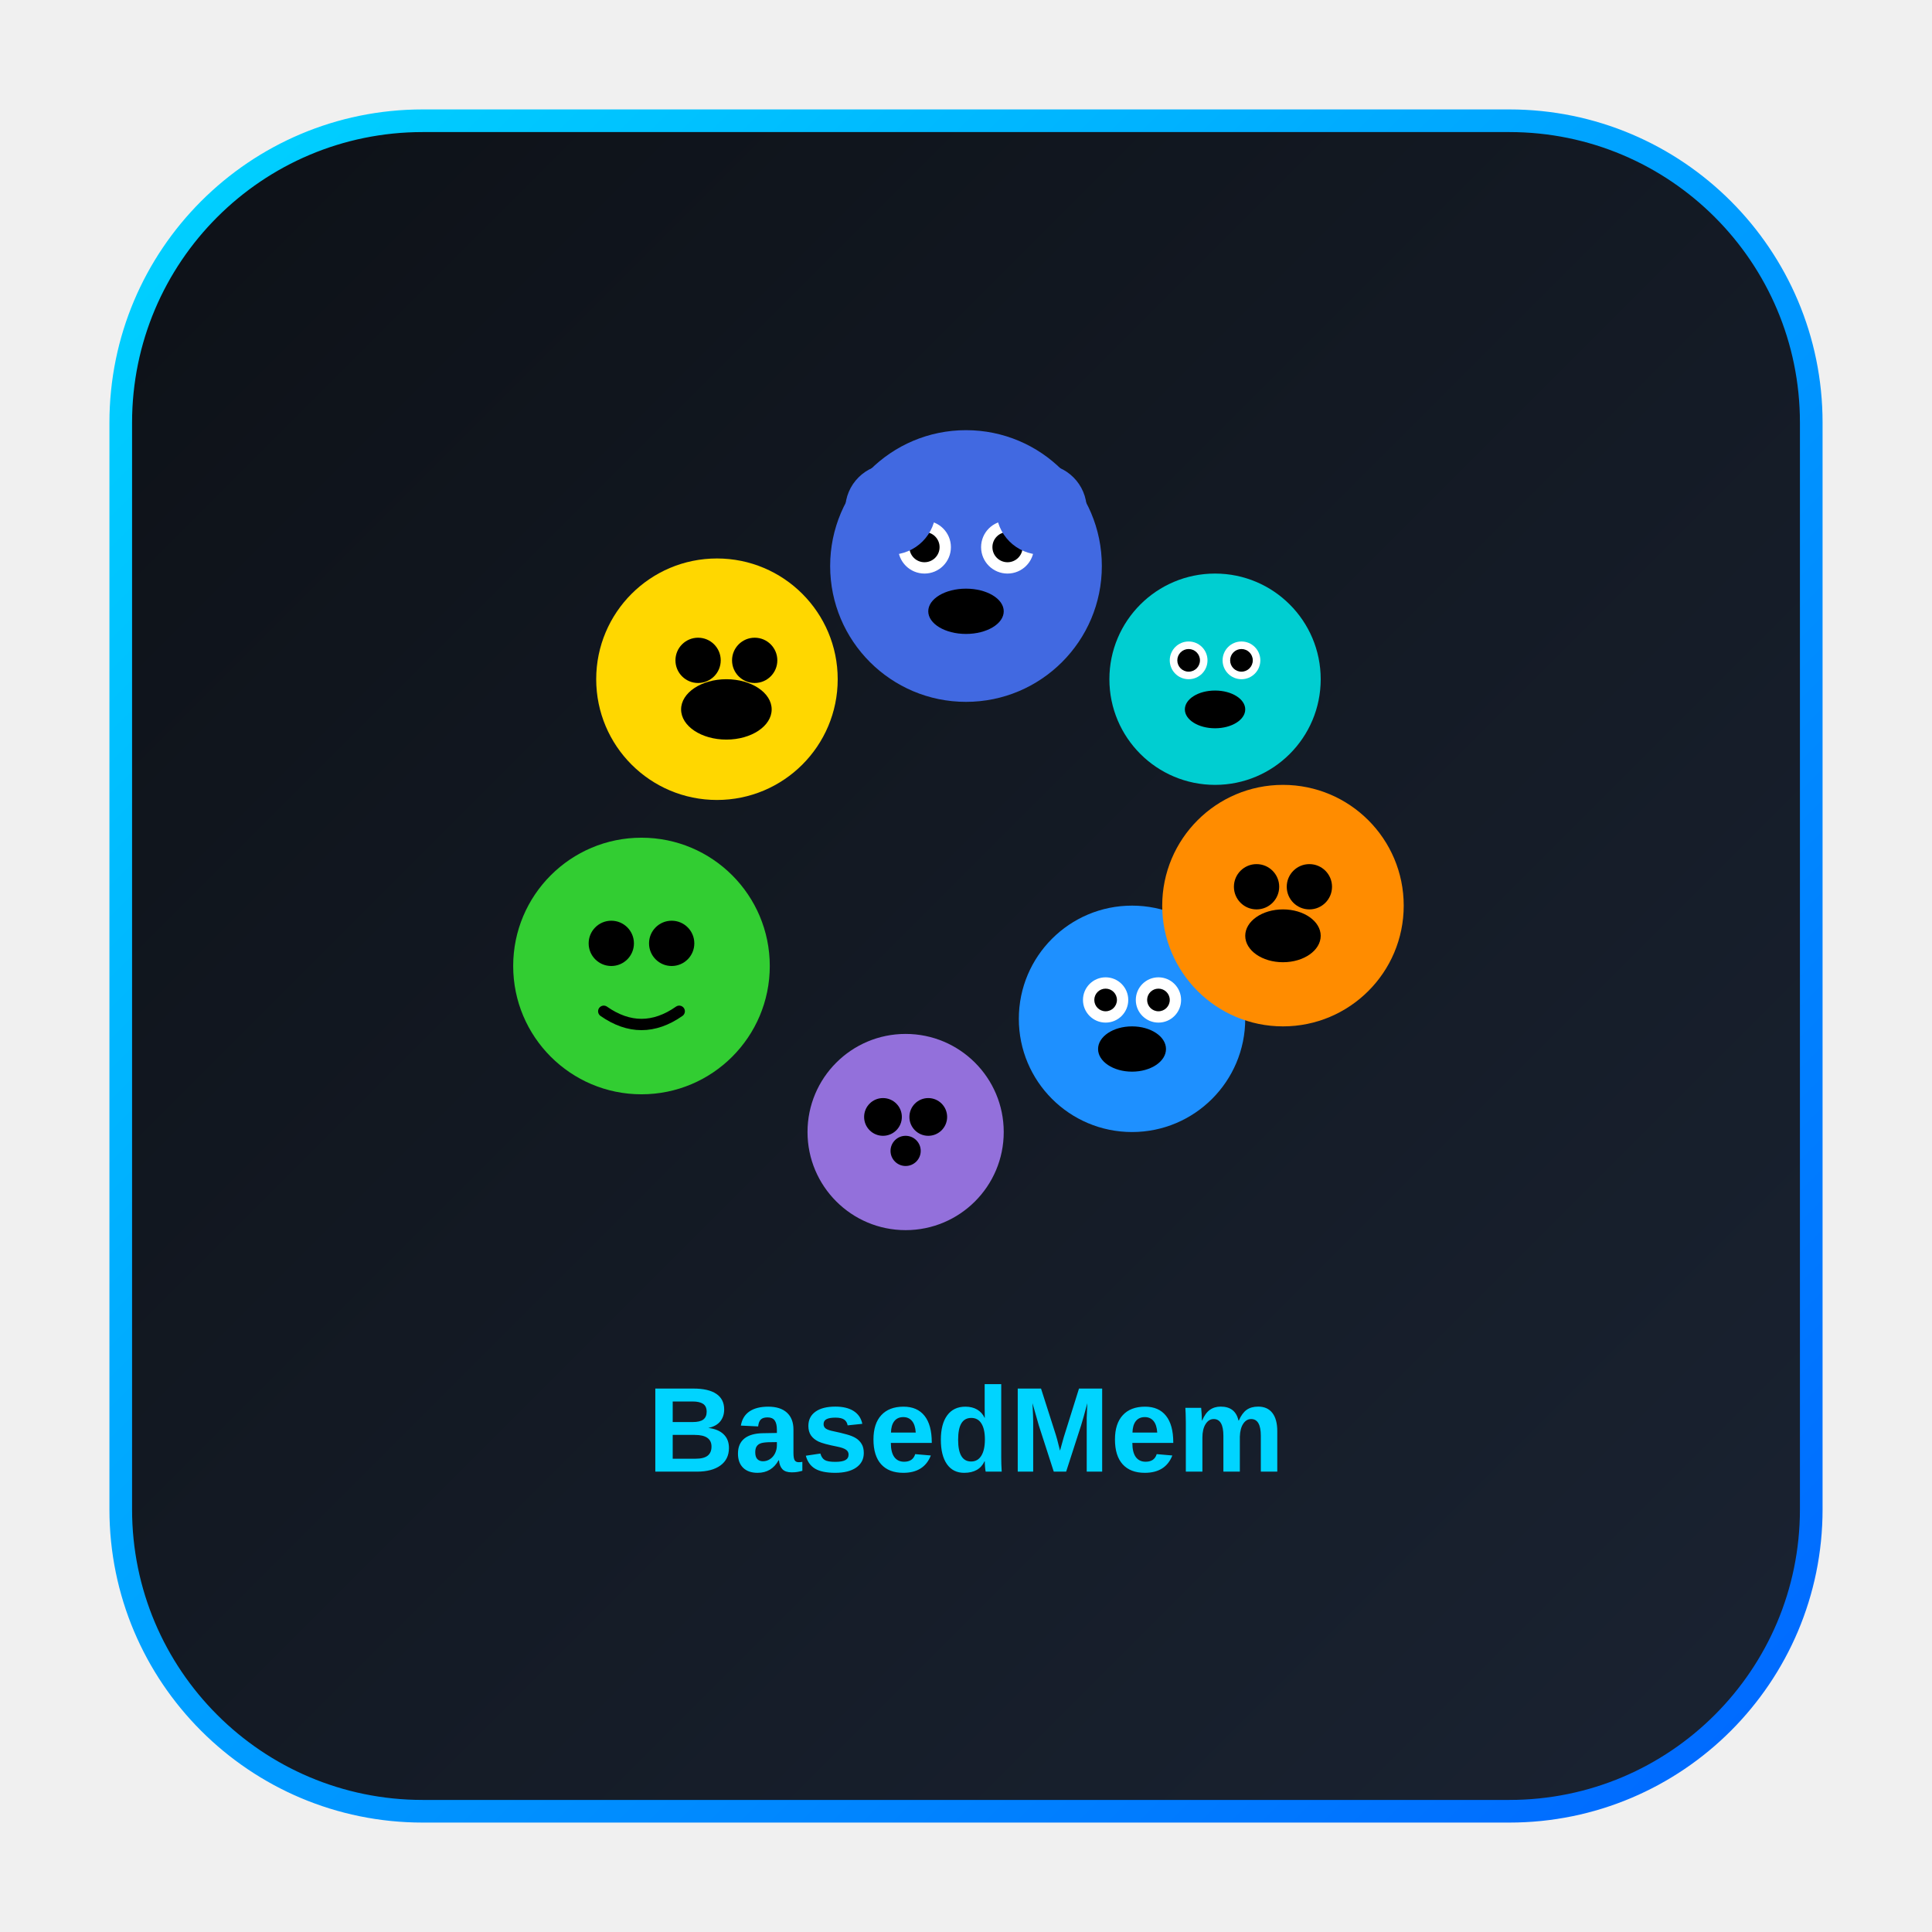
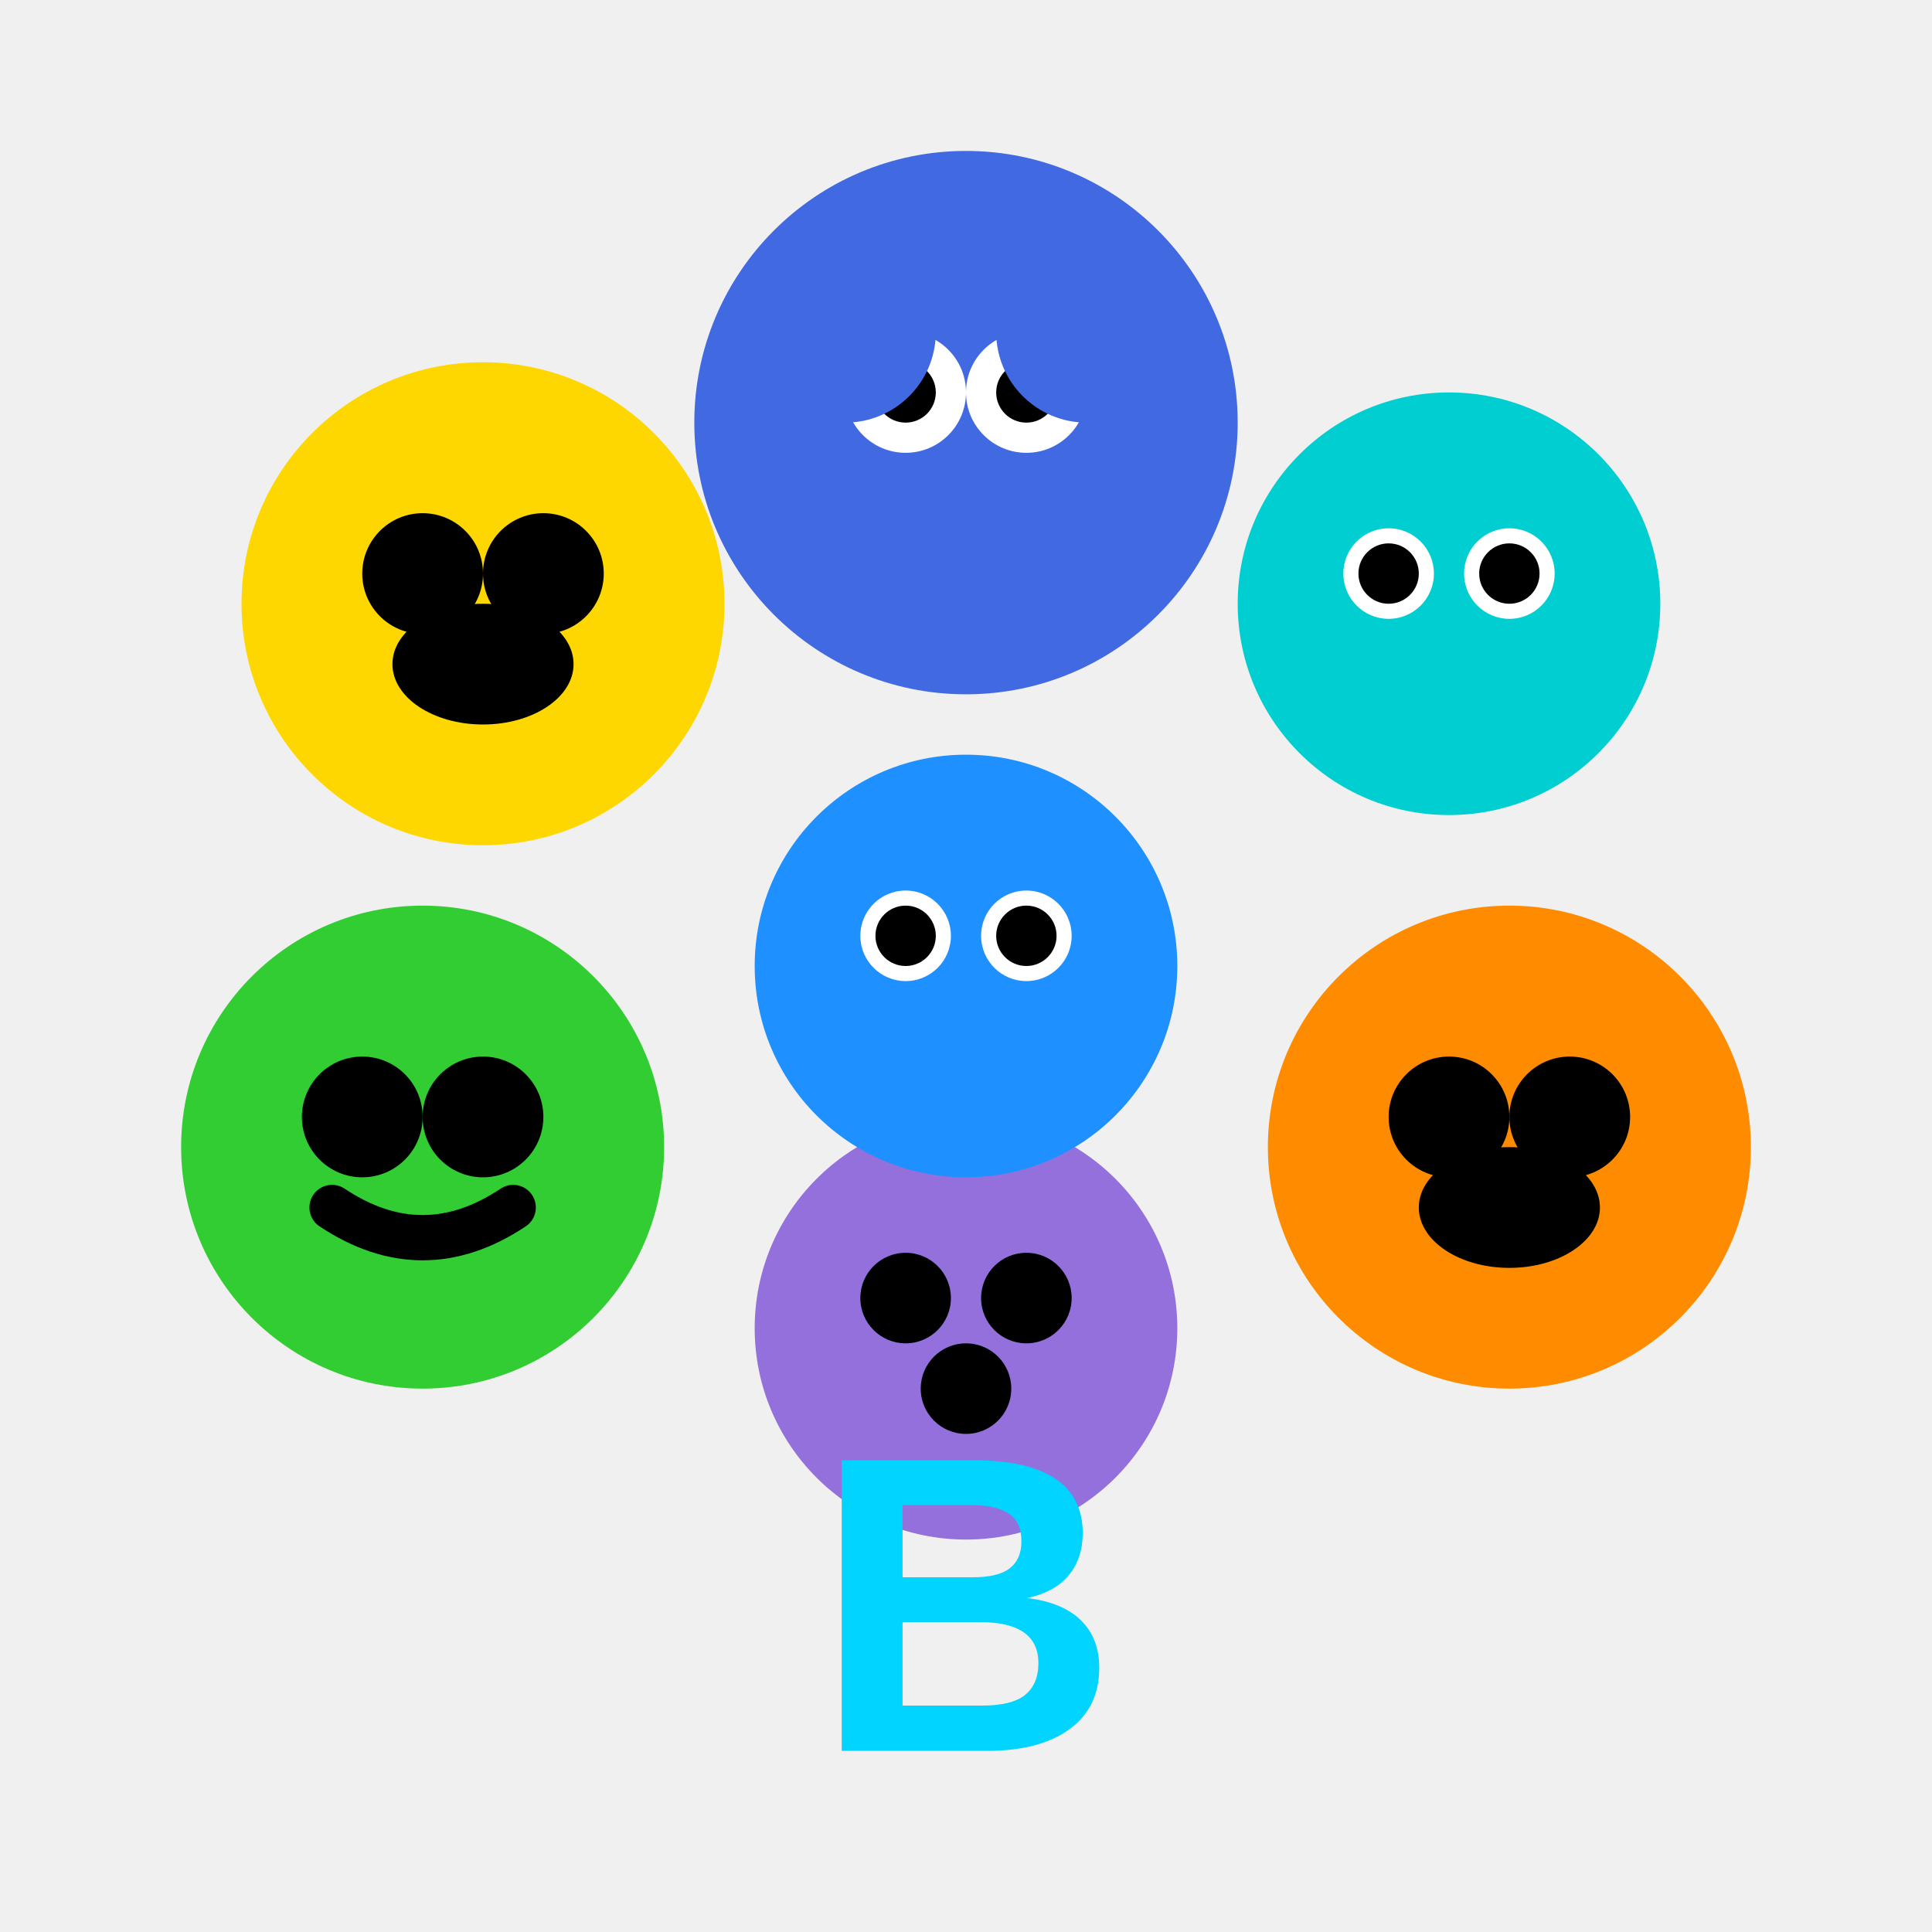
- <svg xmlns="http://www.w3.org/2000/svg" width="512" height="512" viewBox="0 0 512 512" fill="none">
-   <defs>
-     <linearGradient id="bgGrad" x1="0%" y1="0%" x2="100%" y2="100%">
-       <stop offset="0%" style="stop-color:#0d1117;stop-opacity:1" />
-       <stop offset="100%" style="stop-color:#1a2332;stop-opacity:1" />
-     </linearGradient>
-     <linearGradient id="borderGrad" x1="0%" y1="0%" x2="100%" y2="100%">
-       <stop offset="0%" style="stop-color:#00d4ff;stop-opacity:1" />
-       <stop offset="100%" style="stop-color:#0066ff;stop-opacity:1" />
-     </linearGradient>
-   </defs>
-   <rect x="32" y="32" width="448" height="448" rx="80" fill="url(#bgGrad)" />
-   <rect x="32" y="32" width="448" height="448" rx="80" stroke="url(#borderGrad)" stroke-width="6" fill="none" />
-   <circle cx="190" cy="180" r="32" fill="#FFD700" />
-   <circle cx="185" cy="175" r="6" fill="#000" />
-   <circle cx="200" cy="175" r="6" fill="#000" />
-   <ellipse cx="192.5" cy="188" rx="12" ry="8" fill="#000" />
-   <circle cx="256" cy="150" r="36" fill="#4169E1" />
-   <circle cx="245" cy="145" r="7" fill="#fff" />
-   <circle cx="267" cy="145" r="7" fill="#fff" />
-   <circle cx="245" cy="145" r="4" fill="#000" />
-   <circle cx="267" cy="145" r="4" fill="#000" />
-   <circle cx="236" cy="135" r="12" fill="#4169E1" />
-   <circle cx="276" cy="135" r="12" fill="#4169E1" />
-   <ellipse cx="256" cy="162" rx="10" ry="6" fill="#000" />
-   <circle cx="322" cy="180" r="28" fill="#00CED1" />
-   <circle cx="315" cy="175" r="5" fill="#fff" />
-   <circle cx="329" cy="175" r="5" fill="#fff" />
-   <circle cx="315" cy="175" r="3" fill="#000" />
-   <circle cx="329" cy="175" r="3" fill="#000" />
-   <ellipse cx="322" cy="188" rx="8" ry="5" fill="#000" />
-   <circle cx="170" cy="256" r="34" fill="#32CD32" />
-   <circle cx="162" cy="250" r="6" fill="#000" />
-   <circle cx="178" cy="250" r="6" fill="#000" />
-   <path d="M 160 268 Q 170 275 180 268" stroke="#000" stroke-width="3" fill="none" stroke-linecap="round" />
-   <circle cx="240" cy="300" r="26" fill="#9370DB" />
-   <circle cx="234" cy="296" r="5" fill="#000" />
-   <circle cx="246" cy="296" r="5" fill="#000" />
-   <circle cx="240" cy="305" r="4" fill="#000" />
-   <circle cx="300" cy="270" r="30" fill="#1E90FF" />
-   <circle cx="293" cy="265" r="6" fill="#fff" />
-   <circle cx="307" cy="265" r="6" fill="#fff" />
-   <circle cx="293" cy="265" r="3" fill="#000" />
-   <circle cx="307" cy="265" r="3" fill="#000" />
-   <ellipse cx="300" cy="278" rx="9" ry="6" fill="#000" />
-   <circle cx="340" cy="240" r="32" fill="#FF8C00" />
-   <circle cx="333" cy="235" r="6" fill="#000" />
-   <circle cx="347" cy="235" r="6" fill="#000" />
-   <ellipse cx="340" cy="248" rx="10" ry="7" fill="#000" />
-   <text x="256" y="390" font-family="Arial, sans-serif" font-size="32" font-weight="bold" fill="#00d4ff" text-anchor="middle">BasedMem</text>
+ <svg xmlns="http://www.w3.org/2000/svg" width="64" height="64" viewBox="0 0 64 64" fill="none">
+   <circle cx="16" cy="20" r="8" fill="#FFD700" />
+   <circle cx="14" cy="19" r="2" fill="#000" />
+   <circle cx="18" cy="19" r="2" fill="#000" />
+   <ellipse cx="16" cy="22" rx="3" ry="2" fill="#000" />
+   <circle cx="32" cy="14" r="9" fill="#4169E1" />
+   <circle cx="30" cy="13" r="2" fill="#fff" />
+   <circle cx="34" cy="13" r="2" fill="#fff" />
+   <circle cx="30" cy="13" r="1" fill="#000" />
+   <circle cx="34" cy="13" r="1" fill="#000" />
+   <circle cx="28" cy="11" r="3" fill="#4169E1" />
+   <circle cx="36" cy="11" r="3" fill="#4169E1" />
+   <circle cx="48" cy="20" r="7" fill="#00CED1" />
+   <circle cx="46" cy="19" r="1.5" fill="#fff" />
+   <circle cx="50" cy="19" r="1.5" fill="#fff" />
+   <circle cx="46" cy="19" r="1" fill="#000" />
+   <circle cx="50" cy="19" r="1" fill="#000" />
+   <circle cx="14" cy="38" r="8" fill="#32CD32" />
+   <circle cx="12" cy="37" r="2" fill="#000" />
+   <circle cx="16" cy="37" r="2" fill="#000" />
+   <path d="M 11 40 Q 14 42 17 40" stroke="#000" stroke-width="1.5" fill="none" stroke-linecap="round" />
+   <circle cx="32" cy="44" r="7" fill="#9370DB" />
+   <circle cx="30" cy="43" r="1.5" fill="#000" />
+   <circle cx="34" cy="43" r="1.5" fill="#000" />
+   <circle cx="32" cy="46" r="1.5" fill="#000" />
+   <circle cx="50" cy="38" r="8" fill="#FF8C00" />
+   <circle cx="48" cy="37" r="2" fill="#000" />
+   <circle cx="52" cy="37" r="2" fill="#000" />
+   <ellipse cx="50" cy="40" rx="3" ry="2" fill="#000" />
+   <circle cx="32" cy="32" r="7" fill="#1E90FF" />
+   <circle cx="30" cy="31" r="1.5" fill="#fff" />
+   <circle cx="34" cy="31" r="1.5" fill="#fff" />
+   <circle cx="30" cy="31" r="1" fill="#000" />
+   <circle cx="34" cy="31" r="1" fill="#000" />
+   <text x="32" y="58" font-family="Arial, sans-serif" font-size="14" font-weight="bold" fill="#00d4ff" text-anchor="middle">B</text>
</svg>
